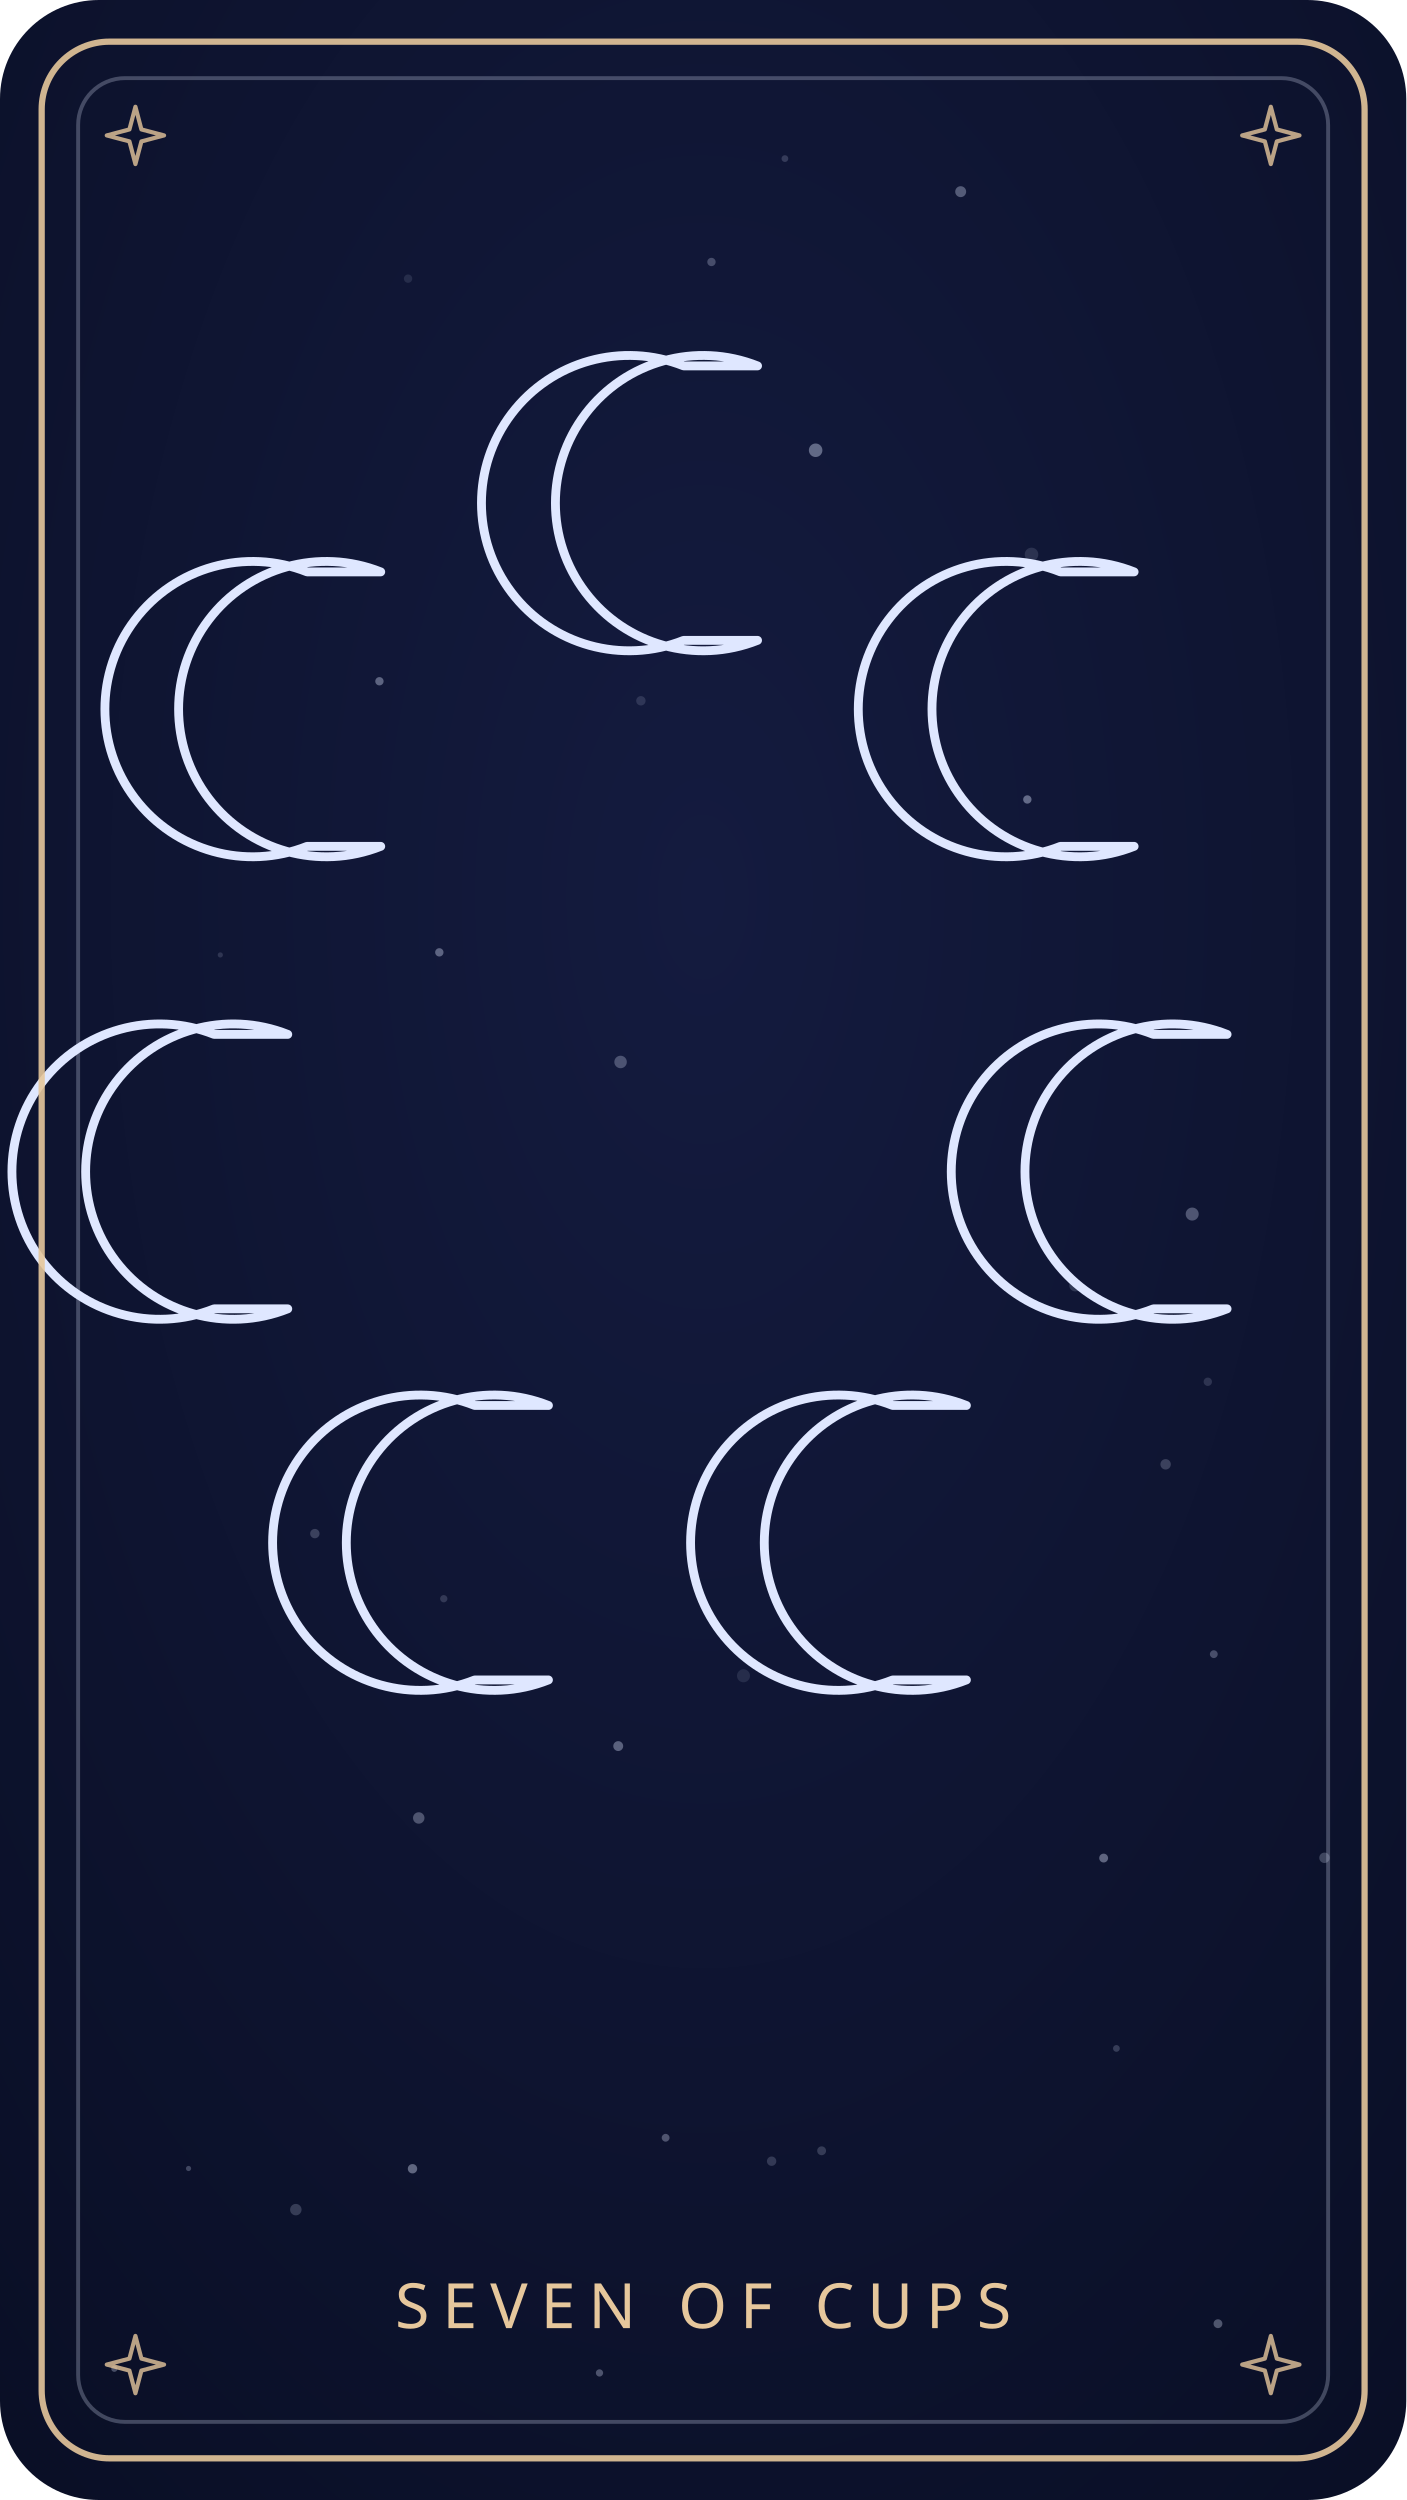
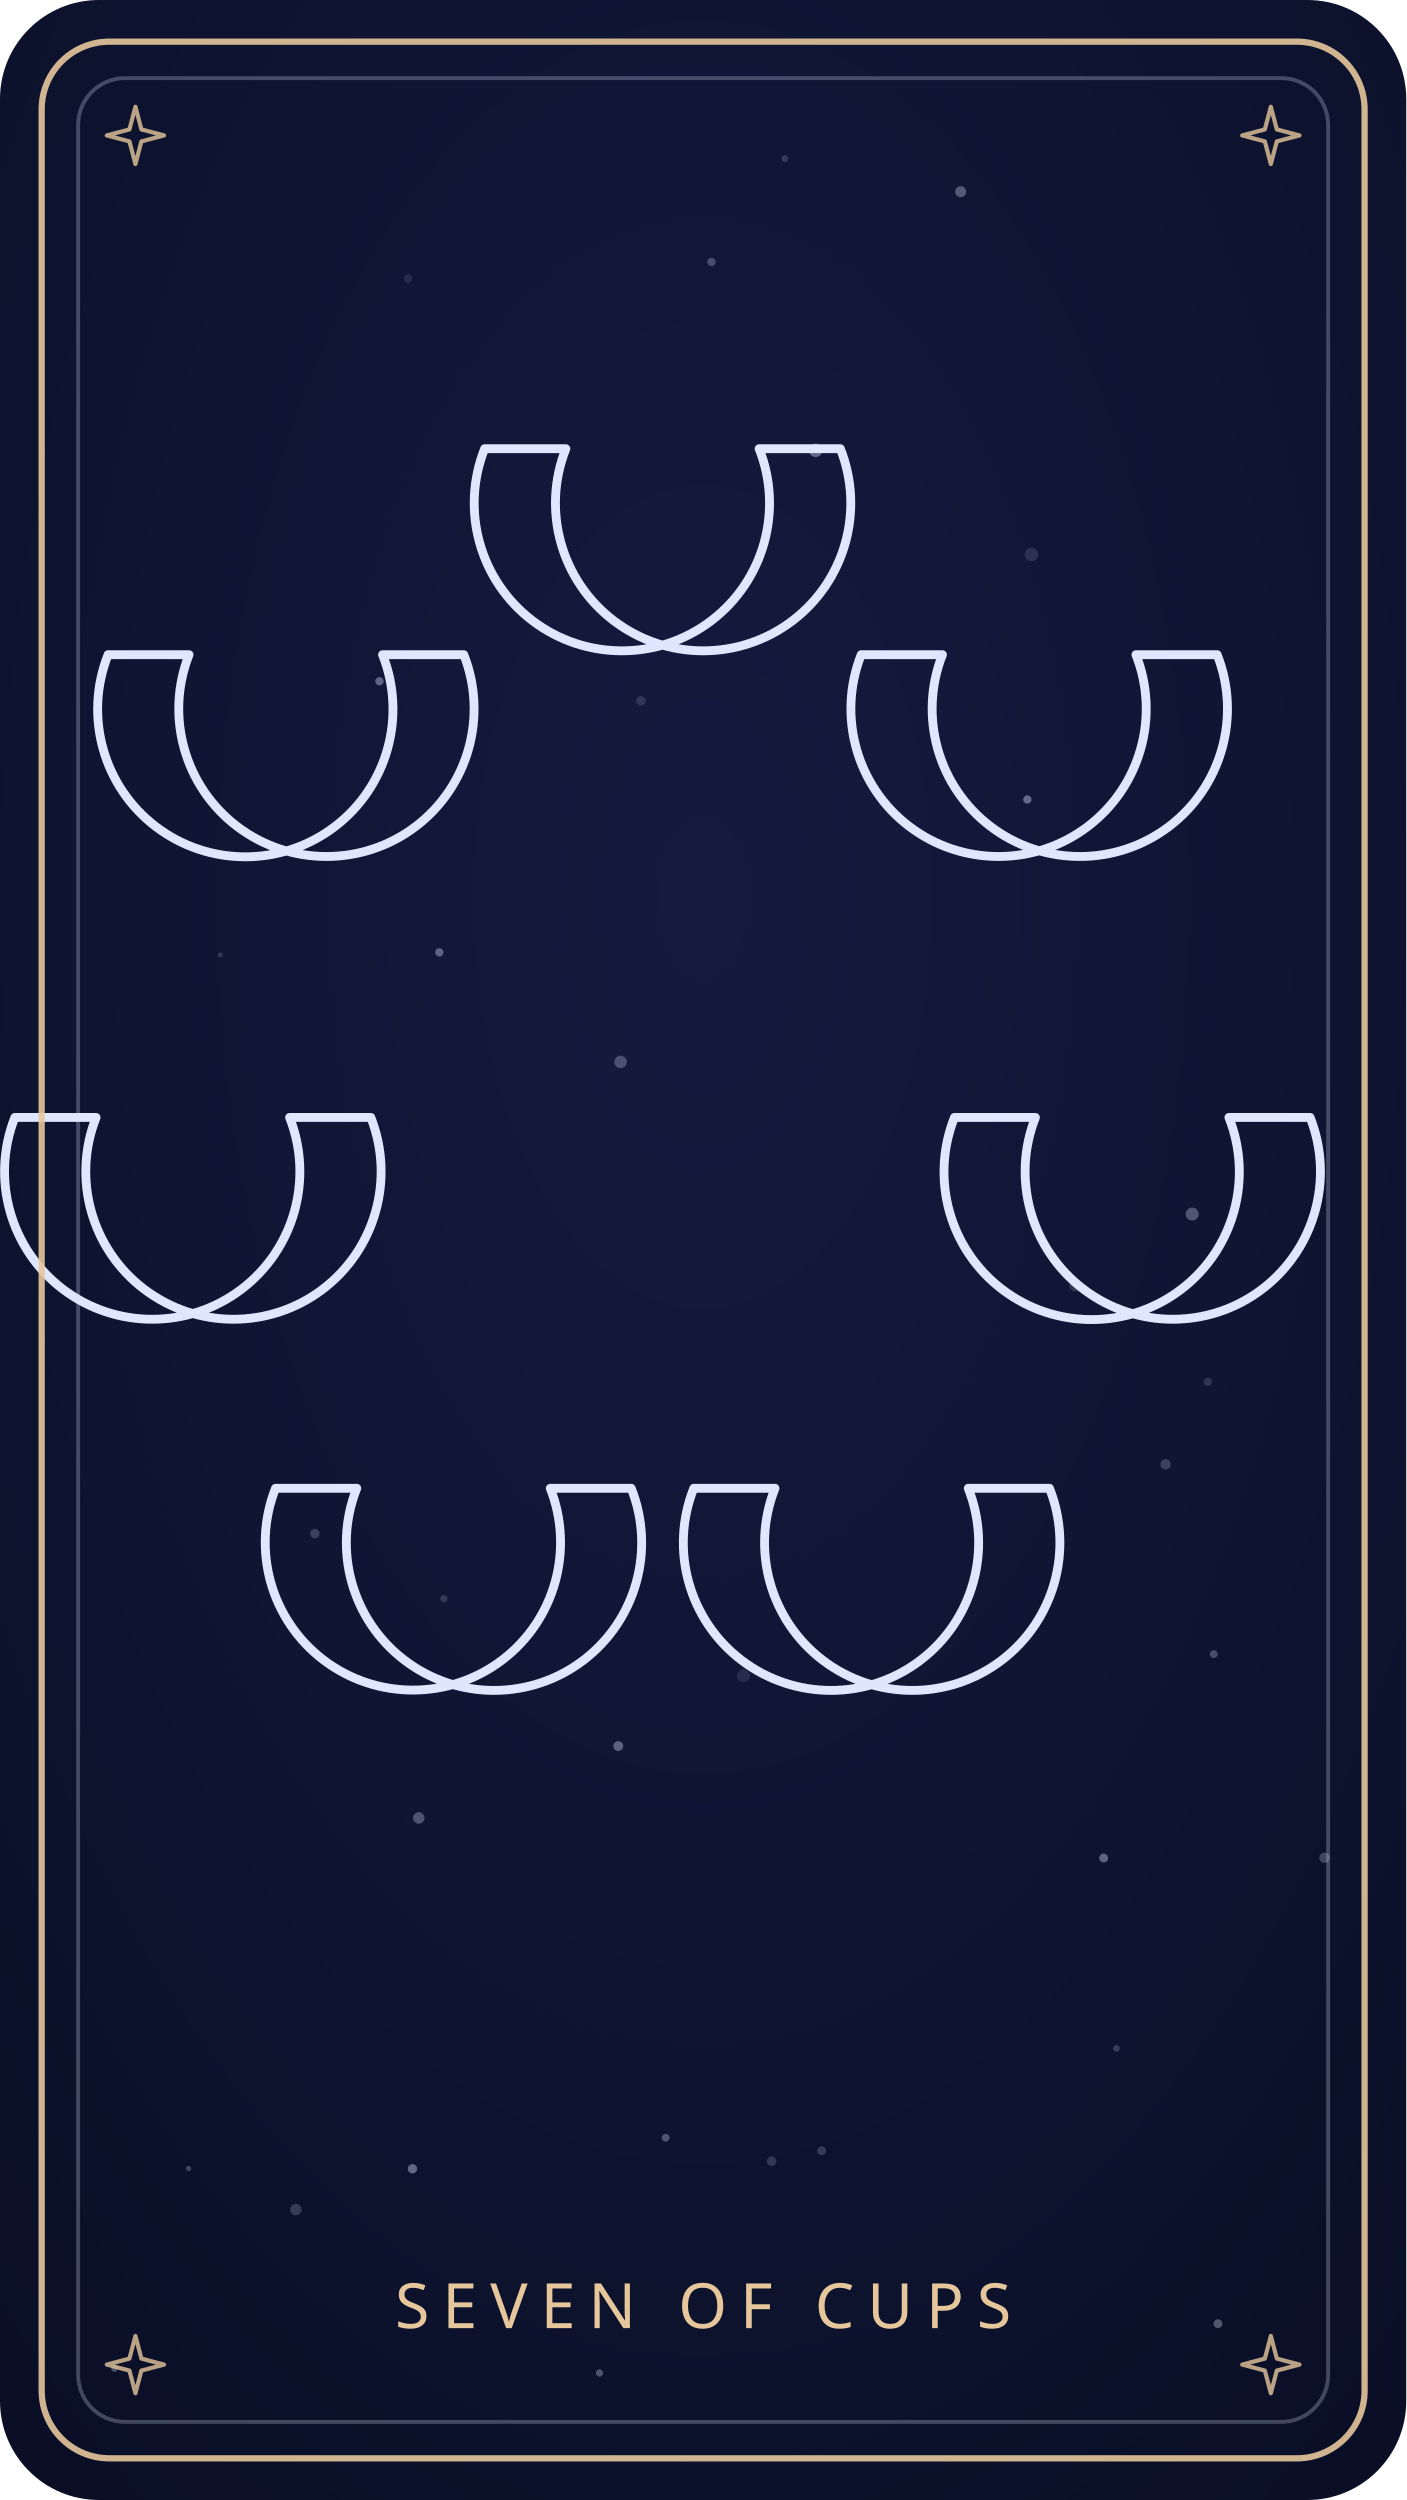
<svg xmlns="http://www.w3.org/2000/svg" viewBox="0 0 540 960" width="540" height="960">
  <defs>
    <radialGradient id="bg" cx="50%" cy="36%" r="85%">
      <stop offset="0%" stop-color="#141b3f" />
      <stop offset="100%" stop-color="#090e24" />
    </radialGradient>
  </defs>
  <rect x="0" y="0" width="540" height="960" rx="38" fill="url(#bg)" />
  <line x1="149.8" y1="349.6" x2="155.7" y2="349.6" w="1.2" color="#dfe7ff" op="0.381" />
  <line x1="149.8" y1="349.6" x2="149.8" y2="355.6" w="1.2" color="#dfe7ff" op="0.381" />
  <line x1="149.8" y1="349.6" x2="143.8" y2="349.6" w="1.2" color="#dfe7ff" op="0.381" />
  <line x1="149.8" y1="349.6" x2="149.8" y2="343.7" w="1.2" color="#dfe7ff" op="0.381" />
  <circle cx="508.6" cy="713.4" r="2.0" fill="#dfe7ff" stroke="none" fill-opacity="0.24" />
  <line x1="384.0" y1="821.2" x2="389.2" y2="821.2" w="1.2" color="#dfe7ff" op="0.184" />
  <line x1="384.0" y1="821.2" x2="384.0" y2="826.4" w="1.2" color="#dfe7ff" op="0.184" />
  <line x1="384.0" y1="821.2" x2="378.9" y2="821.2" w="1.2" color="#dfe7ff" op="0.184" />
  <line x1="384.0" y1="821.2" x2="384.0" y2="816.1" w="1.2" color="#dfe7ff" op="0.184" />
  <line x1="396.5" y1="794.0" x2="402.6" y2="794.0" w="1.2" color="#dfe7ff" op="0.314" />
  <line x1="396.5" y1="794.0" x2="396.5" y2="800.1" w="1.2" color="#dfe7ff" op="0.314" />
  <line x1="396.5" y1="794.0" x2="390.4" y2="794.0" w="1.2" color="#dfe7ff" op="0.314" />
  <line x1="396.5" y1="794.0" x2="396.5" y2="787.9" w="1.2" color="#dfe7ff" op="0.314" />
  <circle cx="396.1" cy="212.9" r="2.6" fill="#dfe7ff" stroke="none" fill-opacity="0.13" />
  <line x1="290.6" y1="508.1" x2="299.2" y2="508.1" w="1.2" color="#dfe7ff" op="0.152" />
  <line x1="290.6" y1="508.1" x2="290.6" y2="516.7" w="1.2" color="#dfe7ff" op="0.152" />
  <line x1="290.6" y1="508.1" x2="282.1" y2="508.1" w="1.2" color="#dfe7ff" op="0.152" />
  <line x1="290.6" y1="508.1" x2="290.6" y2="499.6" w="1.2" color="#dfe7ff" op="0.152" />
  <line x1="230.0" y1="52.4" x2="238.6" y2="52.4" w="1.2" color="#dfe7ff" op="0.114" />
  <line x1="230.0" y1="52.4" x2="230.0" y2="60.9" w="1.2" color="#dfe7ff" op="0.114" />
  <line x1="230.0" y1="52.4" x2="221.5" y2="52.4" w="1.2" color="#dfe7ff" op="0.114" />
  <line x1="230.0" y1="52.4" x2="230.0" y2="43.8" w="1.2" color="#dfe7ff" op="0.114" />
  <line x1="208.6" y1="580.3" x2="211.8" y2="580.3" w="1.2" color="#dfe7ff" op="0.137" />
  <line x1="208.6" y1="580.3" x2="208.6" y2="583.5" w="1.2" color="#dfe7ff" op="0.137" />
  <line x1="208.6" y1="580.3" x2="205.5" y2="580.3" w="1.2" color="#dfe7ff" op="0.137" />
  <line x1="208.6" y1="580.3" x2="208.6" y2="577.2" w="1.2" color="#dfe7ff" op="0.137" />
  <circle cx="368.9" cy="73.6" r="2.1" fill="#dfe7ff" stroke="none" fill-opacity="0.33" />
  <line x1="289.3" y1="859.0" x2="295.0" y2="859.0" w="1.2" color="#dfe7ff" op="0.158" />
  <line x1="289.3" y1="859.0" x2="289.3" y2="864.7" w="1.2" color="#dfe7ff" op="0.158" />
  <line x1="289.3" y1="859.0" x2="283.6" y2="859.0" w="1.2" color="#dfe7ff" op="0.158" />
  <line x1="289.3" y1="859.0" x2="289.3" y2="853.2" w="1.2" color="#dfe7ff" op="0.158" />
  <line x1="373.2" y1="873.5" x2="377.2" y2="873.5" w="1.2" color="#dfe7ff" op="0.114" />
  <line x1="373.2" y1="873.5" x2="373.2" y2="877.4" w="1.2" color="#dfe7ff" op="0.114" />
  <line x1="373.2" y1="873.5" x2="369.3" y2="873.5" w="1.2" color="#dfe7ff" op="0.114" />
  <line x1="373.2" y1="873.5" x2="373.2" y2="869.5" w="1.2" color="#dfe7ff" op="0.114" />
  <line x1="168.7" y1="516.9" x2="173.3" y2="516.9" w="1.2" color="#dfe7ff" op="0.237" />
  <line x1="168.7" y1="516.9" x2="168.7" y2="521.5" w="1.2" color="#dfe7ff" op="0.237" />
  <line x1="168.7" y1="516.9" x2="164.2" y2="516.9" w="1.2" color="#dfe7ff" op="0.237" />
  <line x1="168.7" y1="516.9" x2="168.7" y2="512.4" w="1.2" color="#dfe7ff" op="0.237" />
  <circle cx="168.7" cy="365.7" r="1.6" fill="#dfe7ff" stroke="none" fill-opacity="0.37" />
  <line x1="197.0" y1="541.2" x2="205.6" y2="541.2" w="1.2" color="#dfe7ff" op="0.289" />
  <line x1="197.0" y1="541.2" x2="197.0" y2="549.9" w="1.2" color="#dfe7ff" op="0.289" />
  <line x1="197.0" y1="541.2" x2="188.3" y2="541.2" w="1.2" color="#dfe7ff" op="0.289" />
  <line x1="197.0" y1="541.2" x2="197.0" y2="532.6" w="1.2" color="#dfe7ff" op="0.289" />
  <circle cx="428.7" cy="786.6" r="1.3" fill="#dfe7ff" stroke="none" fill-opacity="0.20" />
  <circle cx="113.6" cy="848.5" r="2.2" fill="#dfe7ff" stroke="none" fill-opacity="0.20" />
  <line x1="201.0" y1="462.7" x2="204.0" y2="462.7" w="1.2" color="#dfe7ff" op="0.318" />
  <line x1="201.0" y1="462.7" x2="201.0" y2="465.7" w="1.2" color="#dfe7ff" op="0.318" />
  <line x1="201.0" y1="462.7" x2="198.0" y2="462.7" w="1.2" color="#dfe7ff" op="0.318" />
  <line x1="201.0" y1="462.7" x2="201.0" y2="459.7" w="1.2" color="#dfe7ff" op="0.318" />
  <line x1="273.2" y1="408.6" x2="277.5" y2="408.6" w="1.2" color="#dfe7ff" op="0.116" />
  <line x1="273.2" y1="408.6" x2="273.2" y2="412.9" w="1.2" color="#dfe7ff" op="0.116" />
  <line x1="273.2" y1="408.6" x2="268.9" y2="408.6" w="1.2" color="#dfe7ff" op="0.116" />
  <line x1="273.2" y1="408.6" x2="273.2" y2="404.3" w="1.2" color="#dfe7ff" op="0.116" />
  <circle cx="273.2" cy="100.6" r="1.6" fill="#dfe7ff" stroke="none" fill-opacity="0.26" />
  <circle cx="145.7" cy="261.6" r="1.6" fill="#dfe7ff" stroke="none" fill-opacity="0.37" />
  <circle cx="301.4" cy="60.9" r="1.3" fill="#dfe7ff" stroke="none" fill-opacity="0.18" />
  <circle cx="466.1" cy="635.2" r="1.5" fill="#dfe7ff" stroke="none" fill-opacity="0.28" />
  <circle cx="170.4" cy="613.9" r="1.4" fill="#dfe7ff" stroke="none" fill-opacity="0.17" />
  <circle cx="315.5" cy="825.9" r="1.7" fill="#dfe7ff" stroke="none" fill-opacity="0.19" />
  <line x1="311.9" y1="273.9" x2="316.9" y2="273.9" w="1.2" color="#dfe7ff" op="0.22" />
  <line x1="311.9" y1="273.9" x2="311.9" y2="278.9" w="1.2" color="#dfe7ff" op="0.22" />
  <line x1="311.9" y1="273.9" x2="307.0" y2="273.9" w="1.2" color="#dfe7ff" op="0.22" />
  <line x1="311.9" y1="273.9" x2="311.9" y2="269.0" w="1.2" color="#dfe7ff" op="0.22" />
  <line x1="354.7" y1="675.0" x2="361.0" y2="675.0" w="1.2" color="#dfe7ff" op="0.157" />
  <line x1="354.7" y1="675.0" x2="354.7" y2="681.3" w="1.2" color="#dfe7ff" op="0.157" />
  <line x1="354.7" y1="675.0" x2="348.4" y2="675.0" w="1.2" color="#dfe7ff" op="0.157" />
  <line x1="354.7" y1="675.0" x2="354.7" y2="668.7" w="1.2" color="#dfe7ff" op="0.157" />
  <circle cx="447.6" cy="562.3" r="2.0" fill="#dfe7ff" stroke="none" fill-opacity="0.21" />
  <circle cx="230.2" cy="911.2" r="1.4" fill="#dfe7ff" stroke="none" fill-opacity="0.31" />
  <circle cx="467.7" cy="892.3" r="1.7" fill="#dfe7ff" stroke="none" fill-opacity="0.32" />
  <circle cx="84.6" cy="366.7" r="1.0" fill="#dfe7ff" stroke="none" fill-opacity="0.15" />
  <circle cx="255.6" cy="820.9" r="1.5" fill="#dfe7ff" stroke="none" fill-opacity="0.31" />
  <line x1="81.0" y1="741.6" x2="84.1" y2="741.6" w="1.2" color="#dfe7ff" op="0.126" />
  <line x1="81.0" y1="741.6" x2="81.0" y2="744.7" w="1.2" color="#dfe7ff" op="0.126" />
  <line x1="81.0" y1="741.6" x2="77.8" y2="741.6" w="1.2" color="#dfe7ff" op="0.126" />
  <line x1="81.0" y1="741.6" x2="81.0" y2="738.5" w="1.2" color="#dfe7ff" op="0.126" />
  <line x1="360.0" y1="472.0" x2="368.9" y2="472.0" w="1.2" color="#dfe7ff" op="0.157" />
  <line x1="360.0" y1="472.0" x2="360.0" y2="480.9" w="1.2" color="#dfe7ff" op="0.157" />
  <line x1="360.0" y1="472.0" x2="351.0" y2="472.0" w="1.2" color="#dfe7ff" op="0.157" />
  <line x1="360.0" y1="472.0" x2="360.0" y2="463.0" w="1.2" color="#dfe7ff" op="0.157" />
  <line x1="226.1" y1="530.1" x2="229.2" y2="530.1" w="1.2" color="#dfe7ff" op="0.329" />
  <line x1="226.1" y1="530.1" x2="226.1" y2="533.1" w="1.2" color="#dfe7ff" op="0.329" />
  <line x1="226.1" y1="530.1" x2="223.0" y2="530.1" w="1.2" color="#dfe7ff" op="0.329" />
  <line x1="226.1" y1="530.1" x2="226.1" y2="527.0" w="1.2" color="#dfe7ff" op="0.329" />
  <line x1="311.1" y1="219.5" x2="318.1" y2="219.5" w="1.2" color="#dfe7ff" op="0.37" />
  <line x1="311.1" y1="219.5" x2="311.1" y2="226.5" w="1.2" color="#dfe7ff" op="0.37" />
  <line x1="311.1" y1="219.5" x2="304.1" y2="219.5" w="1.2" color="#dfe7ff" op="0.37" />
  <line x1="311.1" y1="219.5" x2="311.1" y2="212.5" w="1.2" color="#dfe7ff" op="0.37" />
  <circle cx="423.8" cy="713.5" r="1.7" fill="#dfe7ff" stroke="none" fill-opacity="0.38" />
  <circle cx="463.8" cy="530.6" r="1.6" fill="#dfe7ff" stroke="none" fill-opacity="0.15" />
  <circle cx="158.4" cy="832.8" r="1.8" fill="#dfe7ff" stroke="none" fill-opacity="0.39" />
  <line x1="91.7" y1="421.5" x2="98.4" y2="421.5" w="1.2" color="#dfe7ff" op="0.11" />
  <line x1="91.7" y1="421.5" x2="91.7" y2="428.1" w="1.2" color="#dfe7ff" op="0.11" />
  <line x1="91.7" y1="421.5" x2="85.0" y2="421.5" w="1.2" color="#dfe7ff" op="0.11" />
  <line x1="91.7" y1="421.5" x2="91.7" y2="414.8" w="1.2" color="#dfe7ff" op="0.11" />
  <line x1="81.3" y1="665.6" x2="87.8" y2="665.6" w="1.2" color="#dfe7ff" op="0.284" />
  <line x1="81.3" y1="665.6" x2="81.3" y2="672.1" w="1.2" color="#dfe7ff" op="0.284" />
  <line x1="81.3" y1="665.6" x2="74.9" y2="665.6" w="1.2" color="#dfe7ff" op="0.284" />
  <line x1="81.3" y1="665.6" x2="81.3" y2="659.2" w="1.2" color="#dfe7ff" op="0.284" />
  <circle cx="412.9" cy="493.6" r="2.3" fill="#dfe7ff" stroke="none" fill-opacity="0.16" />
  <circle cx="72.4" cy="832.7" r="1.0" fill="#dfe7ff" stroke="none" fill-opacity="0.25" />
  <line x1="325.5" y1="677.0" x2="330.2" y2="677.0" w="1.2" color="#dfe7ff" op="0.209" />
  <line x1="325.5" y1="677.0" x2="325.5" y2="681.6" w="1.2" color="#dfe7ff" op="0.209" />
  <line x1="325.5" y1="677.0" x2="320.9" y2="677.0" w="1.2" color="#dfe7ff" op="0.209" />
  <line x1="325.5" y1="677.0" x2="325.5" y2="672.3" w="1.2" color="#dfe7ff" op="0.209" />
  <circle cx="285.5" cy="643.5" r="2.5" fill="#dfe7ff" stroke="none" fill-opacity="0.11" />
  <line x1="342.0" y1="809.0" x2="349.8" y2="809.0" w="1.2" color="#dfe7ff" op="0.25" />
  <line x1="342.0" y1="809.0" x2="342.0" y2="816.9" w="1.2" color="#dfe7ff" op="0.25" />
  <line x1="342.0" y1="809.0" x2="334.1" y2="809.0" w="1.2" color="#dfe7ff" op="0.25" />
  <line x1="342.0" y1="809.0" x2="342.0" y2="801.2" w="1.2" color="#dfe7ff" op="0.25" />
  <circle cx="120.9" cy="588.9" r="1.8" fill="#dfe7ff" stroke="none" fill-opacity="0.21" />
  <line x1="326.9" y1="507.7" x2="330.3" y2="507.7" w="1.2" color="#dfe7ff" op="0.18" />
  <line x1="326.9" y1="507.7" x2="326.9" y2="511.0" w="1.2" color="#dfe7ff" op="0.18" />
  <line x1="326.9" y1="507.7" x2="323.6" y2="507.7" w="1.2" color="#dfe7ff" op="0.18" />
  <line x1="326.9" y1="507.7" x2="326.9" y2="504.3" w="1.2" color="#dfe7ff" op="0.18" />
  <circle cx="238.3" cy="407.8" r="2.4" fill="#dfe7ff" stroke="none" fill-opacity="0.28" />
  <line x1="367.2" y1="611.0" x2="370.8" y2="611.0" w="1.2" color="#dfe7ff" op="0.293" />
  <line x1="367.2" y1="611.0" x2="367.2" y2="614.6" w="1.2" color="#dfe7ff" op="0.293" />
  <line x1="367.2" y1="611.0" x2="363.5" y2="611.0" w="1.2" color="#dfe7ff" op="0.293" />
  <line x1="367.2" y1="611.0" x2="367.2" y2="607.3" w="1.2" color="#dfe7ff" op="0.293" />
  <line x1="459.8" y1="156.1" x2="468.1" y2="156.1" w="1.2" color="#dfe7ff" op="0.12" />
  <line x1="459.8" y1="156.1" x2="459.8" y2="164.4" w="1.2" color="#dfe7ff" op="0.12" />
  <line x1="459.8" y1="156.1" x2="451.4" y2="156.1" w="1.2" color="#dfe7ff" op="0.12" />
  <line x1="459.8" y1="156.1" x2="459.8" y2="147.7" w="1.2" color="#dfe7ff" op="0.12" />
  <line x1="403.5" y1="385.2" x2="411.5" y2="385.2" w="1.2" color="#dfe7ff" op="0.278" />
  <line x1="403.5" y1="385.2" x2="403.5" y2="393.3" w="1.2" color="#dfe7ff" op="0.278" />
  <line x1="403.5" y1="385.2" x2="395.4" y2="385.2" w="1.2" color="#dfe7ff" op="0.278" />
  <line x1="403.5" y1="385.2" x2="403.5" y2="377.1" w="1.2" color="#dfe7ff" op="0.278" />
  <circle cx="457.8" cy="466.2" r="2.5" fill="#dfe7ff" stroke="none" fill-opacity="0.31" />
  <circle cx="394.5" cy="307.0" r="1.6" fill="#dfe7ff" stroke="none" fill-opacity="0.40" />
  <circle cx="160.8" cy="698.1" r="2.2" fill="#dfe7ff" stroke="none" fill-opacity="0.30" />
  <circle cx="246.1" cy="269.1" r="1.8" fill="#dfe7ff" stroke="none" fill-opacity="0.14" />
  <line x1="447.9" y1="820.5" x2="456.3" y2="820.5" w="1.2" color="#dfe7ff" op="0.381" />
  <line x1="447.9" y1="820.5" x2="447.9" y2="828.9" w="1.2" color="#dfe7ff" op="0.381" />
  <line x1="447.9" y1="820.5" x2="439.5" y2="820.5" w="1.2" color="#dfe7ff" op="0.381" />
  <line x1="447.9" y1="820.5" x2="447.9" y2="812.1" w="1.2" color="#dfe7ff" op="0.381" />
  <circle cx="237.4" cy="670.5" r="1.9" fill="#dfe7ff" stroke="none" fill-opacity="0.36" />
  <line x1="273.4" y1="583.2" x2="282.0" y2="583.2" w="1.2" color="#dfe7ff" op="0.399" />
  <line x1="273.4" y1="583.2" x2="273.4" y2="591.8" w="1.2" color="#dfe7ff" op="0.399" />
  <line x1="273.4" y1="583.2" x2="264.7" y2="583.2" w="1.2" color="#dfe7ff" op="0.399" />
  <line x1="273.4" y1="583.2" x2="273.4" y2="574.5" w="1.2" color="#dfe7ff" op="0.399" />
  <line x1="271.9" y1="841.0" x2="277.2" y2="841.0" w="1.2" color="#dfe7ff" op="0.23" />
  <line x1="271.9" y1="841.0" x2="271.9" y2="846.4" w="1.2" color="#dfe7ff" op="0.23" />
  <line x1="271.9" y1="841.0" x2="266.5" y2="841.0" w="1.2" color="#dfe7ff" op="0.23" />
  <line x1="271.9" y1="841.0" x2="271.9" y2="835.7" w="1.2" color="#dfe7ff" op="0.23" />
  <circle cx="156.7" cy="107.0" r="1.6" fill="#dfe7ff" stroke="none" fill-opacity="0.11" />
  <circle cx="313.2" cy="172.9" r="2.6" fill="#dfe7ff" stroke="none" fill-opacity="0.39" />
  <circle cx="43.9" cy="909.6" r="1.2" fill="#dfe7ff" stroke="none" fill-opacity="0.29" />
  <line x1="336.4" y1="851.0" x2="339.9" y2="851.0" w="1.2" color="#dfe7ff" op="0.335" />
  <line x1="336.4" y1="851.0" x2="336.4" y2="854.6" w="1.2" color="#dfe7ff" op="0.335" />
  <line x1="336.4" y1="851.0" x2="332.8" y2="851.0" w="1.2" color="#dfe7ff" op="0.335" />
  <line x1="336.4" y1="851.0" x2="336.4" y2="847.5" w="1.2" color="#dfe7ff" op="0.335" />
  <circle cx="296.3" cy="829.9" r="1.8" fill="#dfe7ff" stroke="none" fill-opacity="0.18" />
-   <path d="M 290.9 245.9 A 56.7 56.7 0 1 1 290.9 140.5 L 262.5 140.5 A 56.7 56.7 0 1 0 262.5 245.9 Z" fill="none" stroke="#dfe7ff" stroke-width="3.4" stroke-linecap="round" stroke-linejoin="round" />
-   <path d="M 435.5 325.0 A 56.7 56.7 0 1 1 435.5 219.6 L 407.2 219.6 A 56.7 56.7 0 1 0 407.2 325.0 Z" fill="none" stroke="#dfe7ff" stroke-width="3.4" stroke-linecap="round" stroke-linejoin="round" />
-   <path d="M 471.2 502.6 A 56.7 56.7 0 1 1 471.2 397.2 L 442.9 397.2 A 56.7 56.7 0 1 0 442.9 502.6 Z" fill="none" stroke="#dfe7ff" stroke-width="3.4" stroke-linecap="round" stroke-linejoin="round" />
-   <path d="M 371.1 645.1 A 56.7 56.7 0 1 1 371.1 539.7 L 342.8 539.7 A 56.7 56.7 0 1 0 342.8 645.1 Z" fill="none" stroke="#dfe7ff" stroke-width="3.4" stroke-linecap="round" stroke-linejoin="round" />
-   <path d="M 210.6 645.1 A 56.7 56.7 0 1 1 210.6 539.7 L 182.3 539.7 A 56.7 56.7 0 1 0 182.3 645.1 Z" fill="none" stroke="#dfe7ff" stroke-width="3.4" stroke-linecap="round" stroke-linejoin="round" />
-   <path d="M 110.5 502.6 A 56.7 56.7 0 1 1 110.5 397.2 L 82.2 397.2 A 56.7 56.7 0 1 0 82.2 502.6 Z" fill="none" stroke="#dfe7ff" stroke-width="3.4" stroke-linecap="round" stroke-linejoin="round" />
-   <path d="M 146.2 325.0 A 56.7 56.7 0 1 1 146.2 219.6 L 117.9 219.6 A 56.7 56.7 0 1 0 117.9 325.0 Z" fill="none" stroke="#dfe7ff" stroke-width="3.4" stroke-linecap="round" stroke-linejoin="round" />
+   <path d="M 322.7 172.3 A 56.7 56.7 0 1 1 217.3 172.3 L 186.1 172.3 A 56.7 56.7 0 1 0 291.5 172.3 Z" fill="none" stroke="#dfe7ff" stroke-width="3.4" stroke-linecap="round" stroke-linejoin="round" />
+   <path d="M 467.4 251.4 A 56.7 56.7 0 1 1 361.9 251.4 L 330.7 251.4 A 56.7 56.7 0 1 0 436.2 251.4 Z" fill="none" stroke="#dfe7ff" stroke-width="3.4" stroke-linecap="round" stroke-linejoin="round" />
+   <path d="M 503.1 429.1 A 56.7 56.7 0 1 1 397.6 429.1 L 366.5 429.1 A 56.7 56.7 0 1 0 471.9 429.1 Z" fill="none" stroke="#dfe7ff" stroke-width="3.4" stroke-linecap="round" stroke-linejoin="round" />
+   <path d="M 403.0 571.5 A 56.7 56.7 0 1 1 297.6 571.5 L 266.4 571.5 A 56.7 56.7 0 1 0 371.8 571.5 Z" fill="none" stroke="#dfe7ff" stroke-width="3.4" stroke-linecap="round" stroke-linejoin="round" />
+   <path d="M 242.4 571.5 A 56.7 56.7 0 1 1 137.0 571.5 L 105.8 571.5 A 56.7 56.7 0 1 0 211.3 571.5 Z" fill="none" stroke="#dfe7ff" stroke-width="3.4" stroke-linecap="round" stroke-linejoin="round" />
+   <path d="M 142.4 429.1 A 56.7 56.7 0 1 1 36.9 429.1 L 5.7 429.1 A 56.7 56.7 0 1 0 111.2 429.1 Z" fill="none" stroke="#dfe7ff" stroke-width="3.4" stroke-linecap="round" stroke-linejoin="round" />
+   <path d="M 178.1 251.4 A 56.7 56.7 0 1 1 72.6 251.4 L 41.5 251.4 A 56.7 56.7 0 1 0 146.9 251.4 Z" fill="none" stroke="#dfe7ff" stroke-width="3.4" stroke-linecap="round" stroke-linejoin="round" />
  <rect x="16" y="16" width="508" height="928" rx="26" fill="none" stroke="#e6c79c" stroke-width="2.4" stroke-linecap="round" stroke-linejoin="round" stroke-opacity="0.90" />
  <rect x="30" y="30" width="480" height="900" rx="18" fill="none" stroke="#dfe7ff" stroke-width="1.5" stroke-linecap="round" stroke-linejoin="round" stroke-opacity="0.26" />
  <path d="M 52.0 41.0 L 54.3 49.7 L 63.0 52.0 L 54.3 54.3 L 52.0 63.0 L 49.7 54.3 L 41.0 52.0 L 49.7 49.7 Z" fill="none" stroke="#e6c79c" stroke-width="1.6" stroke-linecap="round" stroke-linejoin="round" stroke-opacity="0.80" />
  <path d="M 488.0 41.0 L 490.3 49.7 L 499.0 52.0 L 490.3 54.3 L 488.0 63.0 L 485.7 54.3 L 477.0 52.0 L 485.7 49.7 Z" fill="none" stroke="#e6c79c" stroke-width="1.6" stroke-linecap="round" stroke-linejoin="round" stroke-opacity="0.80" />
  <path d="M 52.0 897.0 L 54.3 905.7 L 63.0 908.0 L 54.3 910.3 L 52.0 919.0 L 49.7 910.3 L 41.0 908.0 L 49.7 905.7 Z" fill="none" stroke="#e6c79c" stroke-width="1.6" stroke-linecap="round" stroke-linejoin="round" stroke-opacity="0.80" />
  <path d="M 488.0 897.0 L 490.3 905.7 L 499.0 908.0 L 490.3 910.3 L 488.0 919.0 L 485.7 910.3 L 477.0 908.0 L 485.7 905.7 Z" fill="none" stroke="#e6c79c" stroke-width="1.6" stroke-linecap="round" stroke-linejoin="round" stroke-opacity="0.80" />
  <text x="270" y="894" text-anchor="middle" fill="#e6c79c" font-family="'Avenir Next', system-ui, sans-serif" font-size="24" letter-spacing="5" font-weight="500">SEVEN OF CUPS</text>
</svg>
